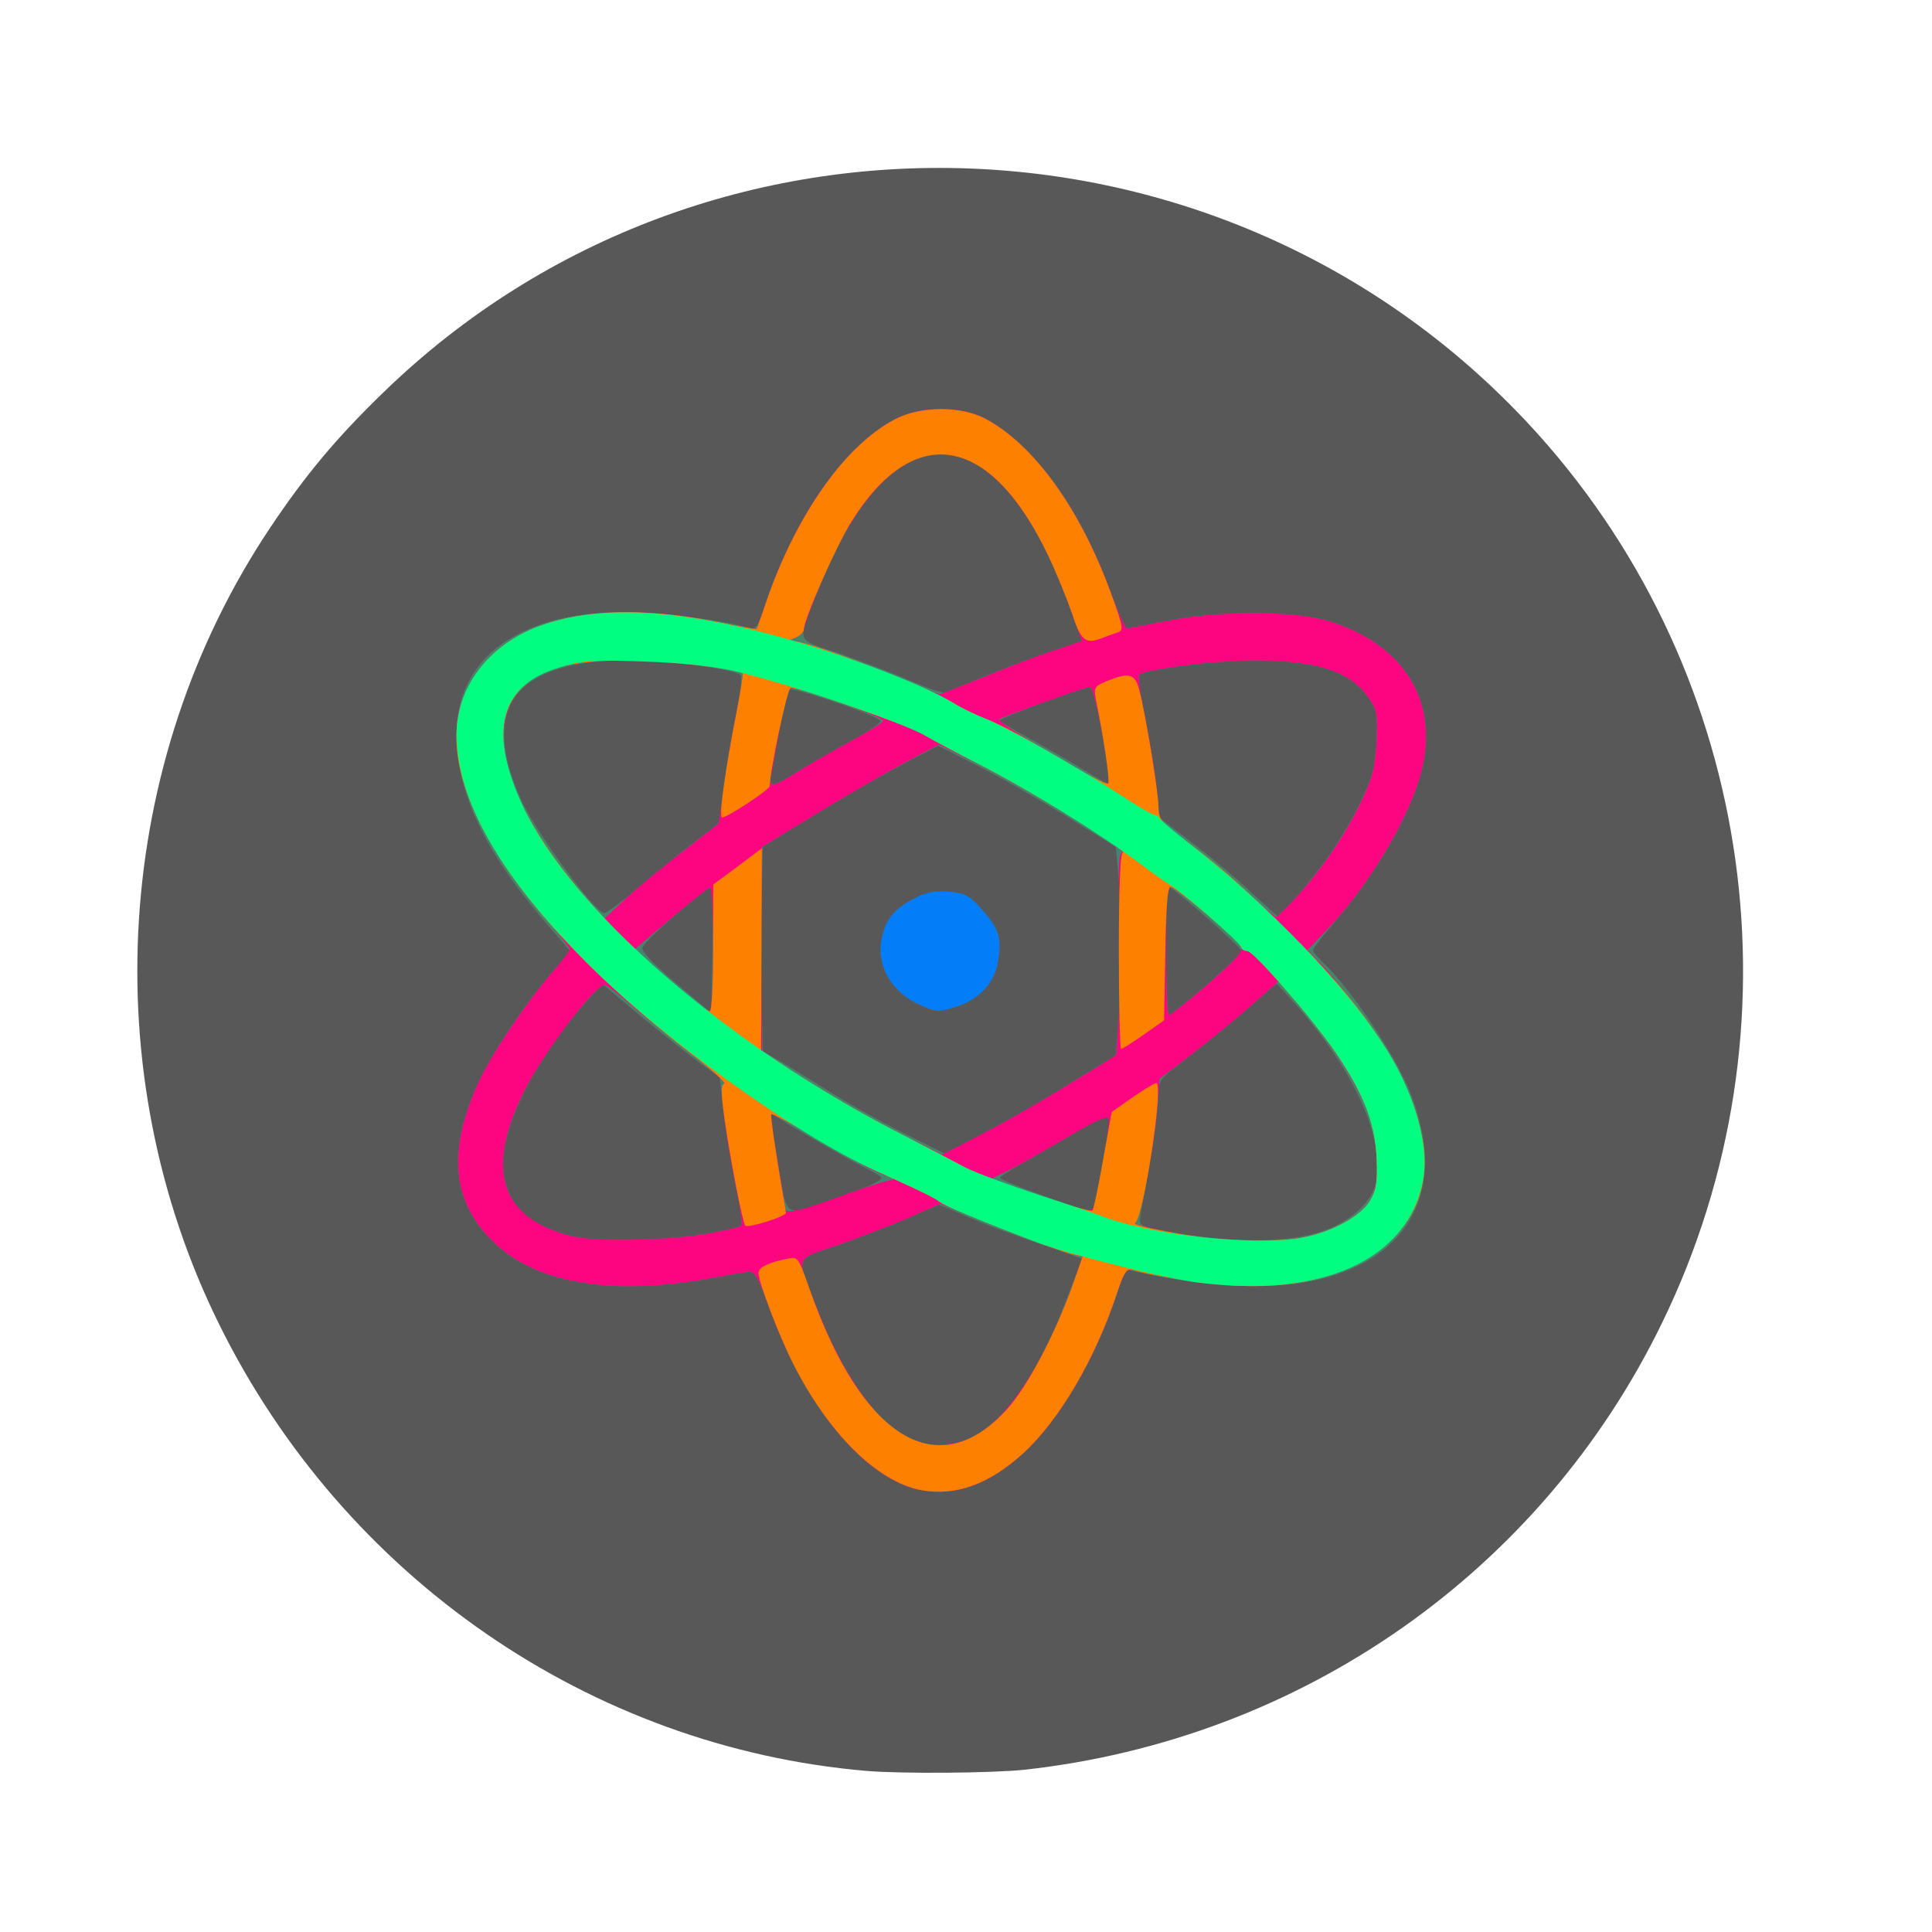
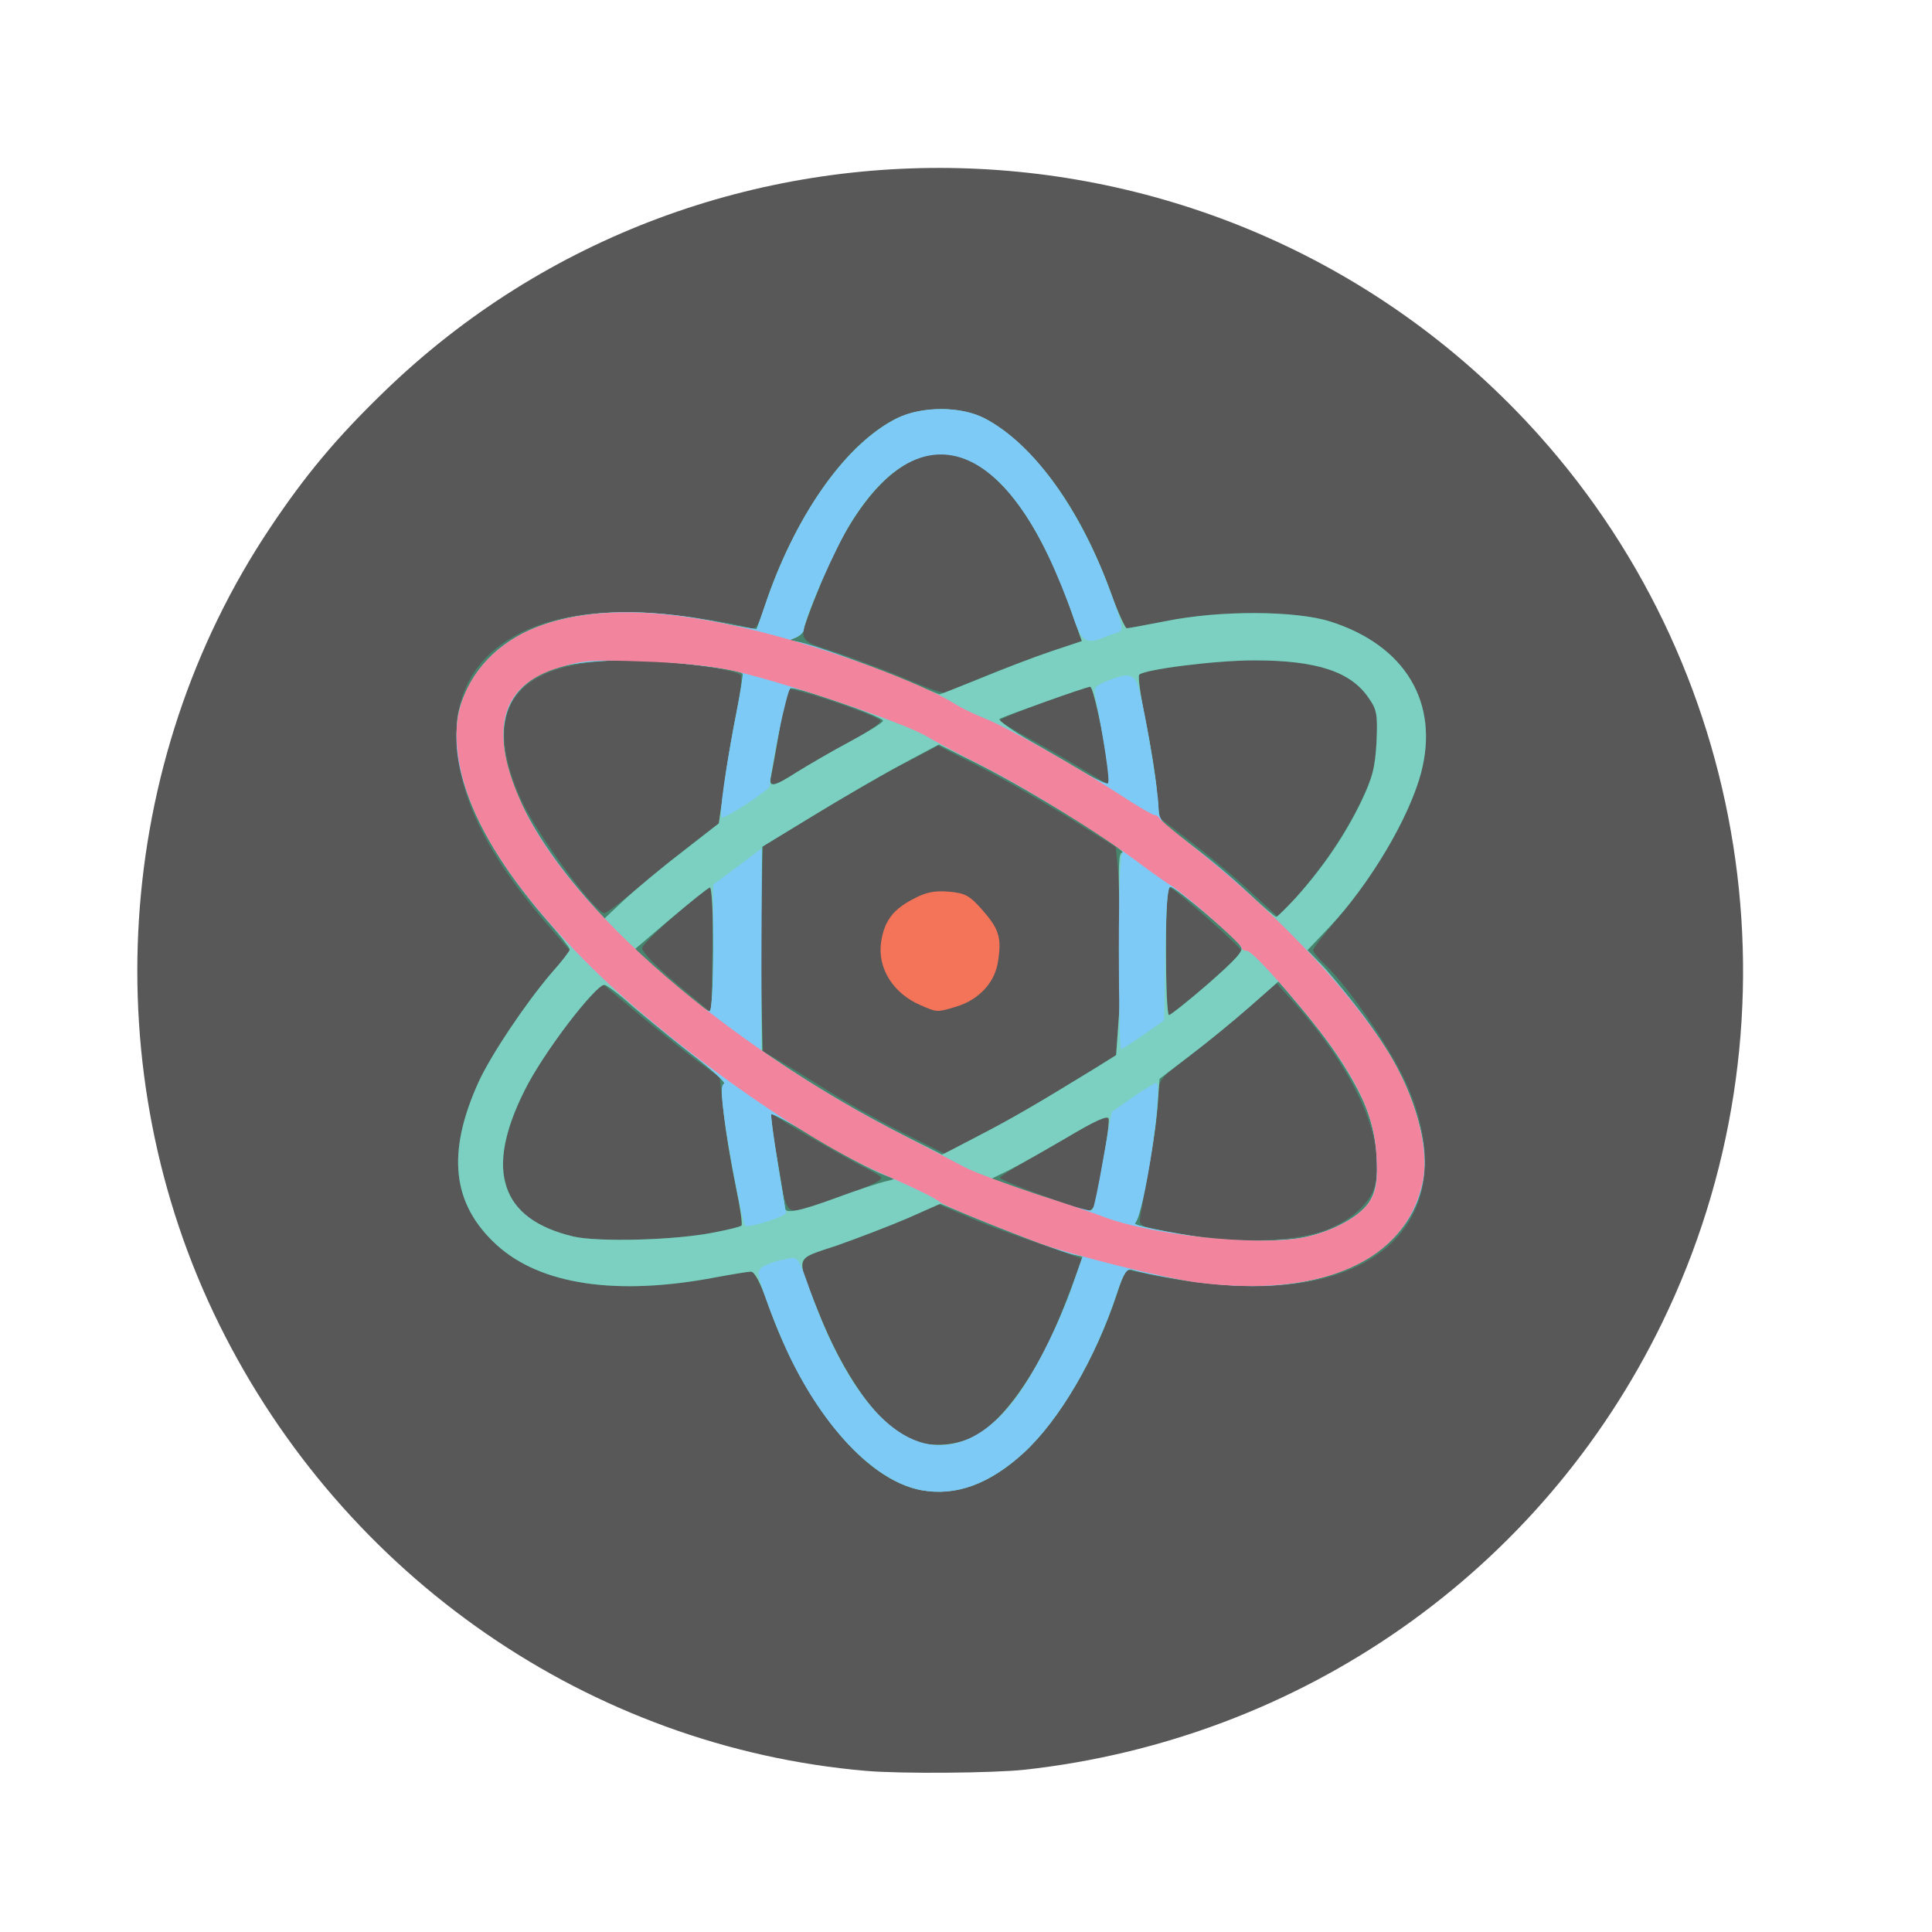
<svg xmlns="http://www.w3.org/2000/svg" version="1.0" width="512px" height="512px" viewBox="0 0 5120 5120" preserveAspectRatio="xMidYMid meet">
  <g id="layer101" fill="#585858" stroke="none">
    <path d="M2295 4693 c-731 -63 -1383 -513 -1714 -1183 -332 -671 -280 -1490 134 -2110 94 -141 177 -240 302 -361 861 -835 2257 -783 3061 114 575 642 705 1575 327 2352 -320 659 -955 1104 -1690 1185 -84 9 -329 11 -420 3z" />
  </g>
  <g id="layer102" fill="#47846d" stroke="none">
    <path d="M2441 3949 c-150 -28 -312 -226 -407 -496 -19 -54 -34 -83 -44 -83 -8 0 -50 7 -93 15 -262 50 -465 20 -581 -86 -118 -108 -133 -243 -48 -431 34 -74 125 -210 194 -290 l50 -57 -67 -77 c-163 -191 -235 -344 -235 -500 0 -216 194 -339 505 -320 89 5 226 26 275 41 13 4 21 -9 38 -63 52 -163 157 -340 252 -425 76 -69 131 -92 215 -92 86 1 134 23 219 104 93 88 170 216 231 385 18 50 37 91 41 91 5 0 52 -9 104 -19 142 -29 343 -28 435 1 199 63 290 215 241 401 -31 115 -118 266 -228 394 -32 37 -58 71 -58 76 0 5 12 19 26 33 68 62 188 239 228 336 112 270 -3 472 -293 514 -99 14 -247 6 -373 -19 l-87 -18 -21 66 c-57 171 -153 334 -248 421 -90 82 -179 115 -271 98z m136 -140 c89 -43 175 -168 249 -364 l42 -109 -76 -27 c-128 -44 -164 -57 -236 -88 l-68 -29 -87 38 c-47 20 -130 52 -184 71 -113 38 -109 23 -51 169 69 177 164 309 246 345 48 21 115 18 165 -6z m-684 -543 c37 -7 69 -15 72 -18 3 -3 -3 -47 -14 -99 -11 -52 -25 -139 -32 -194 l-12 -100 -55 -40 c-30 -22 -100 -78 -156 -124 l-100 -84 -44 49 c-145 164 -234 351 -217 457 15 88 69 136 185 164 66 15 270 10 373 -11z m1620 -6 c71 -27 124 -77 133 -126 23 -122 -56 -295 -214 -474 l-49 -54 -75 65 c-41 36 -112 94 -156 128 -81 61 -82 63 -82 105 0 24 -9 97 -21 163 -11 65 -23 132 -26 150 -5 31 -5 31 48 42 179 37 346 37 442 1z m-1327 -74 c108 -37 154 -57 149 -66 -3 -4 -22 -15 -42 -25 -37 -18 -180 -100 -230 -132 l-25 -17 5 30 c3 16 13 75 23 132 20 117 15 114 120 78z m714 21 c0 -2 9 -52 20 -112 29 -157 30 -153 -32 -116 -29 17 -95 55 -145 84 -51 28 -93 55 -93 58 0 4 51 25 113 47 103 38 137 47 137 39z m-121 -301 c47 -29 107 -65 132 -81 l46 -28 7 -81 c8 -104 8 -302 0 -397 l-7 -74 -131 -82 c-72 -44 -178 -105 -236 -134 l-104 -53 -101 53 c-55 29 -159 89 -231 133 l-132 81 -4 140 c-2 77 -2 199 0 271 l4 132 47 27 c25 15 82 50 126 78 44 28 131 77 194 109 l114 57 95 -49 c52 -27 134 -73 181 -102z m419 -296 c51 -44 92 -85 92 -90 0 -9 -173 -162 -190 -168 -6 -2 -10 63 -10 167 0 94 4 171 8 171 4 0 49 -36 100 -80z m-1313 -258 c-7 -8 -180 142 -183 160 -2 9 33 46 90 94 l93 78 3 -164 c1 -89 0 -165 -3 -168z m1617 -57 c34 -44 79 -118 101 -164 35 -72 41 -95 45 -165 3 -72 1 -85 -20 -115 -47 -71 -138 -101 -304 -101 -103 0 -291 24 -305 38 -4 4 4 59 17 122 13 63 26 147 30 186 l7 71 86 66 c47 36 118 95 156 131 l70 64 28 -26 c16 -15 56 -63 89 -107z m-1804 52 c48 -41 114 -94 147 -119 l60 -46 14 -98 c7 -55 21 -141 32 -193 11 -52 16 -98 12 -102 -17 -16 -193 -39 -299 -39 -299 0 -394 124 -283 369 40 88 196 301 221 301 5 0 49 -33 96 -73z m414 -301 c29 -18 93 -55 141 -81 49 -26 85 -51 80 -56 -16 -16 -236 -90 -243 -82 -4 4 -15 51 -24 103 -9 52 -19 107 -22 123 -7 35 4 34 68 -7z m824 -13 c-14 -98 -39 -213 -47 -213 -16 0 -239 82 -239 89 0 3 35 25 78 48 42 23 106 60 142 82 36 22 67 40 69 41 2 0 0 -21 -3 -47z m-326 -241 c53 -21 132 -51 176 -66 l81 -27 -29 -82 c-87 -246 -200 -392 -318 -412 -124 -21 -253 109 -348 350 -62 156 -68 136 56 178 59 21 144 53 187 72 44 19 85 33 90 31 6 -3 53 -22 105 -44z" />
  </g>
  <g id="layer103" fill="#047ef8" stroke="none">
-     <path d="M2440 2664 c-73 -31 -115 -98 -105 -167 8 -55 31 -87 86 -115 34 -18 55 -22 94 -19 43 4 54 10 87 47 45 51 53 74 43 137 -8 57 -51 103 -112 121 -49 15 -50 15 -93 -4z" />
+     <path d="M2440 2664 c-73 -31 -115 -98 -105 -167 8 -55 31 -87 86 -115 34 -18 55 -22 94 -19 43 4 54 10 87 47 45 51 53 74 43 137 -8 57 -51 103 -112 121 -49 15 -50 15 -93 -4z" style="fill: rgb(243, 116, 89);" />
  </g>
  <g id="layer104" fill="#fd0480" stroke="none">
-     <path d="M2441 3949 c-150 -28 -312 -226 -407 -496 -19 -54 -34 -83 -44 -83 -8 0 -50 7 -93 15 -262 50 -465 20 -581 -86 -118 -108 -133 -243 -48 -431 34 -74 125 -209 193 -289 27 -30 49 -59 49 -63 0 -4 -29 -41 -65 -83 -158 -186 -235 -344 -235 -489 0 -48 6 -74 31 -123 89 -178 332 -240 669 -171 52 11 95 18 95 17 1 -1 14 -38 29 -82 81 -230 211 -411 344 -477 66 -32 169 -32 232 1 129 68 254 241 335 465 18 50 37 91 41 91 5 0 52 -9 104 -19 142 -29 343 -28 435 1 199 63 290 215 241 401 -32 121 -138 298 -244 410 l-57 60 33 34 c41 41 137 166 179 233 75 120 112 259 93 348 -48 226 -308 323 -678 252 -41 -8 -83 -17 -92 -20 -14 -4 -22 8 -40 62 -57 174 -153 337 -248 424 -90 82 -179 115 -271 98z m136 -140 c90 -44 189 -194 263 -396 l29 -83 -27 -6 c-31 -8 -117 -40 -253 -95 l-97 -39 -88 39 c-49 21 -133 53 -187 72 -113 38 -109 23 -51 169 69 177 164 309 246 345 48 21 115 18 165 -6z m-684 -543 c37 -7 69 -15 72 -18 3 -3 -3 -47 -14 -99 -32 -158 -45 -273 -32 -277 6 -2 -33 -38 -87 -79 -53 -42 -125 -100 -159 -129 -33 -30 -66 -54 -71 -54 -25 0 -163 182 -211 278 -108 214 -65 343 129 389 66 15 270 10 373 -11z m1558 14 c80 -15 158 -58 181 -100 30 -55 21 -175 -19 -262 -38 -80 -94 -164 -169 -252 l-55 -66 -77 68 c-42 37 -113 95 -158 129 l-81 62 -6 78 c-8 101 -46 296 -59 304 -9 6 78 24 202 42 53 9 190 7 241 -3z m-1234 -106 c54 -20 114 -40 133 -44 19 -4 27 -8 18 -9 -23 -1 -105 -43 -221 -114 -54 -32 -101 -57 -103 -54 -2 2 5 57 16 121 11 65 20 122 20 127 0 17 39 9 137 -27z m687 9 c21 -106 37 -206 34 -218 -2 -10 -34 4 -113 51 -60 35 -130 75 -155 87 l-45 22 120 42 c66 23 128 42 137 42 10 1 18 -9 22 -26z m-309 -174 c87 -45 154 -84 317 -184 l46 -29 8 -115 c4 -64 4 -185 1 -268 -4 -113 -2 -153 6 -153 26 0 -237 -163 -376 -233 l-109 -54 -101 54 c-56 30 -162 92 -234 136 l-133 81 -2 121 c-1 66 -1 188 0 270 l2 150 52 35 c107 72 206 129 313 184 61 30 111 55 111 56 1 0 46 -23 99 -51z m607 -402 c74 -65 94 -87 87 -99 -12 -22 -174 -158 -188 -158 -8 0 -11 51 -11 170 0 94 3 170 8 170 4 0 51 -37 104 -83z m-1312 -93 c0 -100 -4 -164 -9 -162 -6 2 -52 39 -104 83 l-94 80 26 26 c42 43 160 139 171 139 6 0 10 -63 10 -166z m-85 -254 l100 -78 14 -98 c7 -55 22 -143 33 -197 11 -54 18 -100 16 -102 -13 -13 -204 -35 -304 -35 -156 0 -235 22 -287 79 -96 107 -27 322 181 558 l43 48 52 -49 c29 -27 97 -84 152 -126z m1630 118 c72 -80 130 -166 172 -253 31 -65 37 -91 41 -159 3 -72 1 -85 -20 -115 -47 -71 -138 -101 -304 -101 -103 0 -291 24 -305 38 -4 4 4 59 17 122 13 63 27 149 30 190 l7 75 81 62 c44 34 113 91 151 127 39 36 73 65 77 66 3 0 27 -24 53 -52z m-1323 -332 c29 -18 92 -55 141 -81 48 -26 87 -50 87 -55 0 -11 -230 -92 -245 -86 -6 2 -20 51 -29 108 -10 56 -20 113 -23 126 -7 30 7 28 69 -12z m824 -13 c-14 -99 -39 -213 -47 -213 -10 0 -225 77 -240 85 -6 4 45 39 113 77 68 39 132 77 143 84 32 23 38 17 31 -33z m-336 -236 c58 -24 141 -56 186 -71 l81 -27 -29 -82 c-87 -246 -200 -392 -318 -412 -124 -21 -252 108 -349 351 -23 56 -41 107 -41 113 0 6 -10 16 -22 21 -19 7 -20 9 -5 9 24 1 222 71 312 110 39 17 72 31 75 31 3 0 52 -20 110 -43z" />
+     <path d="M2441 3949 c-150 -28 -312 -226 -407 -496 -19 -54 -34 -83 -44 -83 -8 0 -50 7 -93 15 -262 50 -465 20 -581 -86 -118 -108 -133 -243 -48 -431 34 -74 125 -209 193 -289 27 -30 49 -59 49 -63 0 -4 -29 -41 -65 -83 -158 -186 -235 -344 -235 -489 0 -48 6 -74 31 -123 89 -178 332 -240 669 -171 52 11 95 18 95 17 1 -1 14 -38 29 -82 81 -230 211 -411 344 -477 66 -32 169 -32 232 1 129 68 254 241 335 465 18 50 37 91 41 91 5 0 52 -9 104 -19 142 -29 343 -28 435 1 199 63 290 215 241 401 -32 121 -138 298 -244 410 l-57 60 33 34 c41 41 137 166 179 233 75 120 112 259 93 348 -48 226 -308 323 -678 252 -41 -8 -83 -17 -92 -20 -14 -4 -22 8 -40 62 -57 174 -153 337 -248 424 -90 82 -179 115 -271 98z m136 -140 c90 -44 189 -194 263 -396 l29 -83 -27 -6 c-31 -8 -117 -40 -253 -95 l-97 -39 -88 39 c-49 21 -133 53 -187 72 -113 38 -109 23 -51 169 69 177 164 309 246 345 48 21 115 18 165 -6z m-684 -543 c37 -7 69 -15 72 -18 3 -3 -3 -47 -14 -99 -32 -158 -45 -273 -32 -277 6 -2 -33 -38 -87 -79 -53 -42 -125 -100 -159 -129 -33 -30 -66 -54 -71 -54 -25 0 -163 182 -211 278 -108 214 -65 343 129 389 66 15 270 10 373 -11z m1558 14 c80 -15 158 -58 181 -100 30 -55 21 -175 -19 -262 -38 -80 -94 -164 -169 -252 l-55 -66 -77 68 c-42 37 -113 95 -158 129 l-81 62 -6 78 c-8 101 -46 296 -59 304 -9 6 78 24 202 42 53 9 190 7 241 -3z m-1234 -106 c54 -20 114 -40 133 -44 19 -4 27 -8 18 -9 -23 -1 -105 -43 -221 -114 -54 -32 -101 -57 -103 -54 -2 2 5 57 16 121 11 65 20 122 20 127 0 17 39 9 137 -27z m687 9 c21 -106 37 -206 34 -218 -2 -10 -34 4 -113 51 -60 35 -130 75 -155 87 l-45 22 120 42 c66 23 128 42 137 42 10 1 18 -9 22 -26z m-309 -174 c87 -45 154 -84 317 -184 l46 -29 8 -115 c4 -64 4 -185 1 -268 -4 -113 -2 -153 6 -153 26 0 -237 -163 -376 -233 l-109 -54 -101 54 c-56 30 -162 92 -234 136 l-133 81 -2 121 c-1 66 -1 188 0 270 l2 150 52 35 c107 72 206 129 313 184 61 30 111 55 111 56 1 0 46 -23 99 -51z m607 -402 c74 -65 94 -87 87 -99 -12 -22 -174 -158 -188 -158 -8 0 -11 51 -11 170 0 94 3 170 8 170 4 0 51 -37 104 -83z m-1312 -93 c0 -100 -4 -164 -9 -162 -6 2 -52 39 -104 83 l-94 80 26 26 c42 43 160 139 171 139 6 0 10 -63 10 -166z m-85 -254 l100 -78 14 -98 c7 -55 22 -143 33 -197 11 -54 18 -100 16 -102 -13 -13 -204 -35 -304 -35 -156 0 -235 22 -287 79 -96 107 -27 322 181 558 l43 48 52 -49 c29 -27 97 -84 152 -126z m1630 118 c72 -80 130 -166 172 -253 31 -65 37 -91 41 -159 3 -72 1 -85 -20 -115 -47 -71 -138 -101 -304 -101 -103 0 -291 24 -305 38 -4 4 4 59 17 122 13 63 27 149 30 190 l7 75 81 62 c44 34 113 91 151 127 39 36 73 65 77 66 3 0 27 -24 53 -52z m-1323 -332 c29 -18 92 -55 141 -81 48 -26 87 -50 87 -55 0 -11 -230 -92 -245 -86 -6 2 -20 51 -29 108 -10 56 -20 113 -23 126 -7 30 7 28 69 -12z m824 -13 c-14 -99 -39 -213 -47 -213 -10 0 -225 77 -240 85 -6 4 45 39 113 77 68 39 132 77 143 84 32 23 38 17 31 -33z m-336 -236 c58 -24 141 -56 186 -71 l81 -27 -29 -82 c-87 -246 -200 -392 -318 -412 -124 -21 -252 108 -349 351 -23 56 -41 107 -41 113 0 6 -10 16 -22 21 -19 7 -20 9 -5 9 24 1 222 71 312 110 39 17 72 31 75 31 3 0 52 -20 110 -43z" style="fill: rgb(123, 208, 193);" />
  </g>
  <g id="layer105" fill="#fd8001" stroke="none">
-     <path d="M2441 3949 c-116 -22 -246 -150 -340 -337 -36 -71 -91 -215 -91 -238 0 -15 23 -27 75 -38 30 -6 30 -6 59 76 140 402 343 525 526 321 54 -61 123 -192 170 -320 l29 -83 -27 -6 c-55 -14 -330 -122 -352 -139 -14 -11 -57 -32 -175 -85 -27 -13 -99 -52 -158 -87 -60 -36 -111 -63 -113 -60 -3 3 16 130 39 261 2 9 -101 42 -108 34 -7 -7 -41 -183 -55 -283 -9 -65 -10 -90 -1 -93 6 -2 -33 -38 -87 -79 -339 -264 -550 -519 -608 -736 -24 -90 -18 -165 17 -236 89 -178 332 -240 669 -171 52 11 95 18 95 17 1 -1 14 -38 29 -82 81 -230 211 -411 344 -477 66 -32 169 -32 232 1 130 68 254 241 336 468 31 85 32 94 16 99 -9 3 -29 10 -44 16 -42 16 -54 5 -78 -69 -13 -37 -40 -104 -61 -148 -153 -324 -356 -360 -523 -92 -41 66 -126 259 -126 286 0 6 -10 16 -22 21 -19 7 -20 9 -5 9 47 2 356 122 427 166 19 12 55 29 80 39 49 19 109 52 238 129 46 27 86 47 89 43 5 -4 -13 -127 -33 -223 -6 -31 -4 -34 29 -48 59 -24 75 -20 86 23 16 59 51 270 51 310 1 34 7 42 68 87 101 76 146 116 276 243 214 211 325 383 356 551 44 244 -178 412 -513 387 -82 -6 -214 -27 -257 -41 -14 -4 -22 8 -40 62 -57 174 -153 337 -248 424 -90 82 -179 115 -271 98z m1010 -669 c80 -15 158 -58 181 -100 16 -28 19 -50 16 -115 -5 -91 -34 -166 -108 -275 -59 -87 -218 -270 -234 -270 -8 0 -16 -6 -19 -13 -7 -17 -172 -157 -185 -157 -8 0 -12 56 -14 177 l-3 177 -54 38 c-30 21 -57 38 -60 38 -3 0 -6 -117 -6 -260 0 -164 4 -260 10 -260 24 0 -230 -157 -375 -232 -63 -32 -128 -67 -145 -77 -35 -20 -45 -24 -219 -86 -71 -25 -134 -44 -141 -42 -9 4 -55 221 -55 260 0 10 -121 89 -127 83 -8 -7 10 -131 38 -274 11 -57 19 -105 17 -107 -13 -13 -204 -35 -304 -35 -156 0 -235 22 -287 79 -107 118 -12 360 246 627 86 89 241 224 258 224 5 0 9 -69 9 -168 l0 -168 33 -24 c17 -13 46 -34 64 -48 l32 -24 -1 268 -1 268 54 36 c115 75 209 130 324 189 66 34 139 72 163 85 54 29 329 122 337 114 3 -3 16 -63 28 -133 l23 -128 54 -38 c30 -21 59 -38 64 -39 21 -1 -33 357 -56 371 -9 6 78 24 202 42 53 9 190 7 241 -3z" />
+     <path d="M2441 3949 c-116 -22 -246 -150 -340 -337 -36 -71 -91 -215 -91 -238 0 -15 23 -27 75 -38 30 -6 30 -6 59 76 140 402 343 525 526 321 54 -61 123 -192 170 -320 l29 -83 -27 -6 c-55 -14 -330 -122 -352 -139 -14 -11 -57 -32 -175 -85 -27 -13 -99 -52 -158 -87 -60 -36 -111 -63 -113 -60 -3 3 16 130 39 261 2 9 -101 42 -108 34 -7 -7 -41 -183 -55 -283 -9 -65 -10 -90 -1 -93 6 -2 -33 -38 -87 -79 -339 -264 -550 -519 -608 -736 -24 -90 -18 -165 17 -236 89 -178 332 -240 669 -171 52 11 95 18 95 17 1 -1 14 -38 29 -82 81 -230 211 -411 344 -477 66 -32 169 -32 232 1 130 68 254 241 336 468 31 85 32 94 16 99 -9 3 -29 10 -44 16 -42 16 -54 5 -78 -69 -13 -37 -40 -104 -61 -148 -153 -324 -356 -360 -523 -92 -41 66 -126 259 -126 286 0 6 -10 16 -22 21 -19 7 -20 9 -5 9 47 2 356 122 427 166 19 12 55 29 80 39 49 19 109 52 238 129 46 27 86 47 89 43 5 -4 -13 -127 -33 -223 -6 -31 -4 -34 29 -48 59 -24 75 -20 86 23 16 59 51 270 51 310 1 34 7 42 68 87 101 76 146 116 276 243 214 211 325 383 356 551 44 244 -178 412 -513 387 -82 -6 -214 -27 -257 -41 -14 -4 -22 8 -40 62 -57 174 -153 337 -248 424 -90 82 -179 115 -271 98z m1010 -669 c80 -15 158 -58 181 -100 16 -28 19 -50 16 -115 -5 -91 -34 -166 -108 -275 -59 -87 -218 -270 -234 -270 -8 0 -16 -6 -19 -13 -7 -17 -172 -157 -185 -157 -8 0 -12 56 -14 177 l-3 177 -54 38 c-30 21 -57 38 -60 38 -3 0 -6 -117 -6 -260 0 -164 4 -260 10 -260 24 0 -230 -157 -375 -232 -63 -32 -128 -67 -145 -77 -35 -20 -45 -24 -219 -86 -71 -25 -134 -44 -141 -42 -9 4 -55 221 -55 260 0 10 -121 89 -127 83 -8 -7 10 -131 38 -274 11 -57 19 -105 17 -107 -13 -13 -204 -35 -304 -35 -156 0 -235 22 -287 79 -107 118 -12 360 246 627 86 89 241 224 258 224 5 0 9 -69 9 -168 l0 -168 33 -24 c17 -13 46 -34 64 -48 l32 -24 -1 268 -1 268 54 36 c115 75 209 130 324 189 66 34 139 72 163 85 54 29 329 122 337 114 3 -3 16 -63 28 -133 l23 -128 54 -38 c30 -21 59 -38 64 -39 21 -1 -33 357 -56 371 -9 6 78 24 202 42 53 9 190 7 241 -3z" style="fill: rgb(126, 202, 246);" />
  </g>
  <g id="layer106" fill="#00ff80" stroke="none">
-     <path d="M3175 3399 c-88 -11 -339 -74 -425 -106 -142 -54 -246 -97 -260 -108 -14 -11 -52 -30 -175 -85 -204 -93 -546 -338 -744 -533 -242 -239 -361 -443 -361 -623 0 -123 86 -235 217 -284 145 -54 338 -49 591 15 193 49 423 135 512 190 19 12 55 29 80 39 55 21 244 128 358 202 45 30 87 54 92 54 4 0 10 3 12 8 2 4 35 32 73 62 220 171 427 387 532 555 75 120 112 259 93 348 -44 208 -265 307 -595 266z m276 -119 c80 -15 158 -58 181 -100 16 -28 19 -50 16 -115 -5 -91 -34 -166 -108 -275 -61 -90 -218 -270 -235 -270 -8 0 -15 -4 -15 -9 0 -10 -154 -145 -188 -165 -10 -6 -49 -33 -86 -61 -103 -77 -289 -192 -416 -257 -63 -32 -129 -67 -145 -77 -61 -36 -370 -141 -510 -173 -59 -13 -143 -22 -242 -25 -135 -5 -159 -3 -221 16 -157 47 -189 167 -97 366 127 275 544 637 1010 874 66 34 139 72 163 85 23 12 109 44 190 71 81 26 156 52 167 56 125 51 411 82 536 59z" />
+     <path d="M3175 3399 c-88 -11 -339 -74 -425 -106 -142 -54 -246 -97 -260 -108 -14 -11 -52 -30 -175 -85 -204 -93 -546 -338 -744 -533 -242 -239 -361 -443 -361 -623 0 -123 86 -235 217 -284 145 -54 338 -49 591 15 193 49 423 135 512 190 19 12 55 29 80 39 55 21 244 128 358 202 45 30 87 54 92 54 4 0 10 3 12 8 2 4 35 32 73 62 220 171 427 387 532 555 75 120 112 259 93 348 -44 208 -265 307 -595 266z m276 -119 c80 -15 158 -58 181 -100 16 -28 19 -50 16 -115 -5 -91 -34 -166 -108 -275 -61 -90 -218 -270 -235 -270 -8 0 -15 -4 -15 -9 0 -10 -154 -145 -188 -165 -10 -6 -49 -33 -86 -61 -103 -77 -289 -192 -416 -257 -63 -32 -129 -67 -145 -77 -61 -36 -370 -141 -510 -173 -59 -13 -143 -22 -242 -25 -135 -5 -159 -3 -221 16 -157 47 -189 167 -97 366 127 275 544 637 1010 874 66 34 139 72 163 85 23 12 109 44 190 71 81 26 156 52 167 56 125 51 411 82 536 59z" style="fill: rgb(242, 132, 158);" />
  </g>
</svg>
